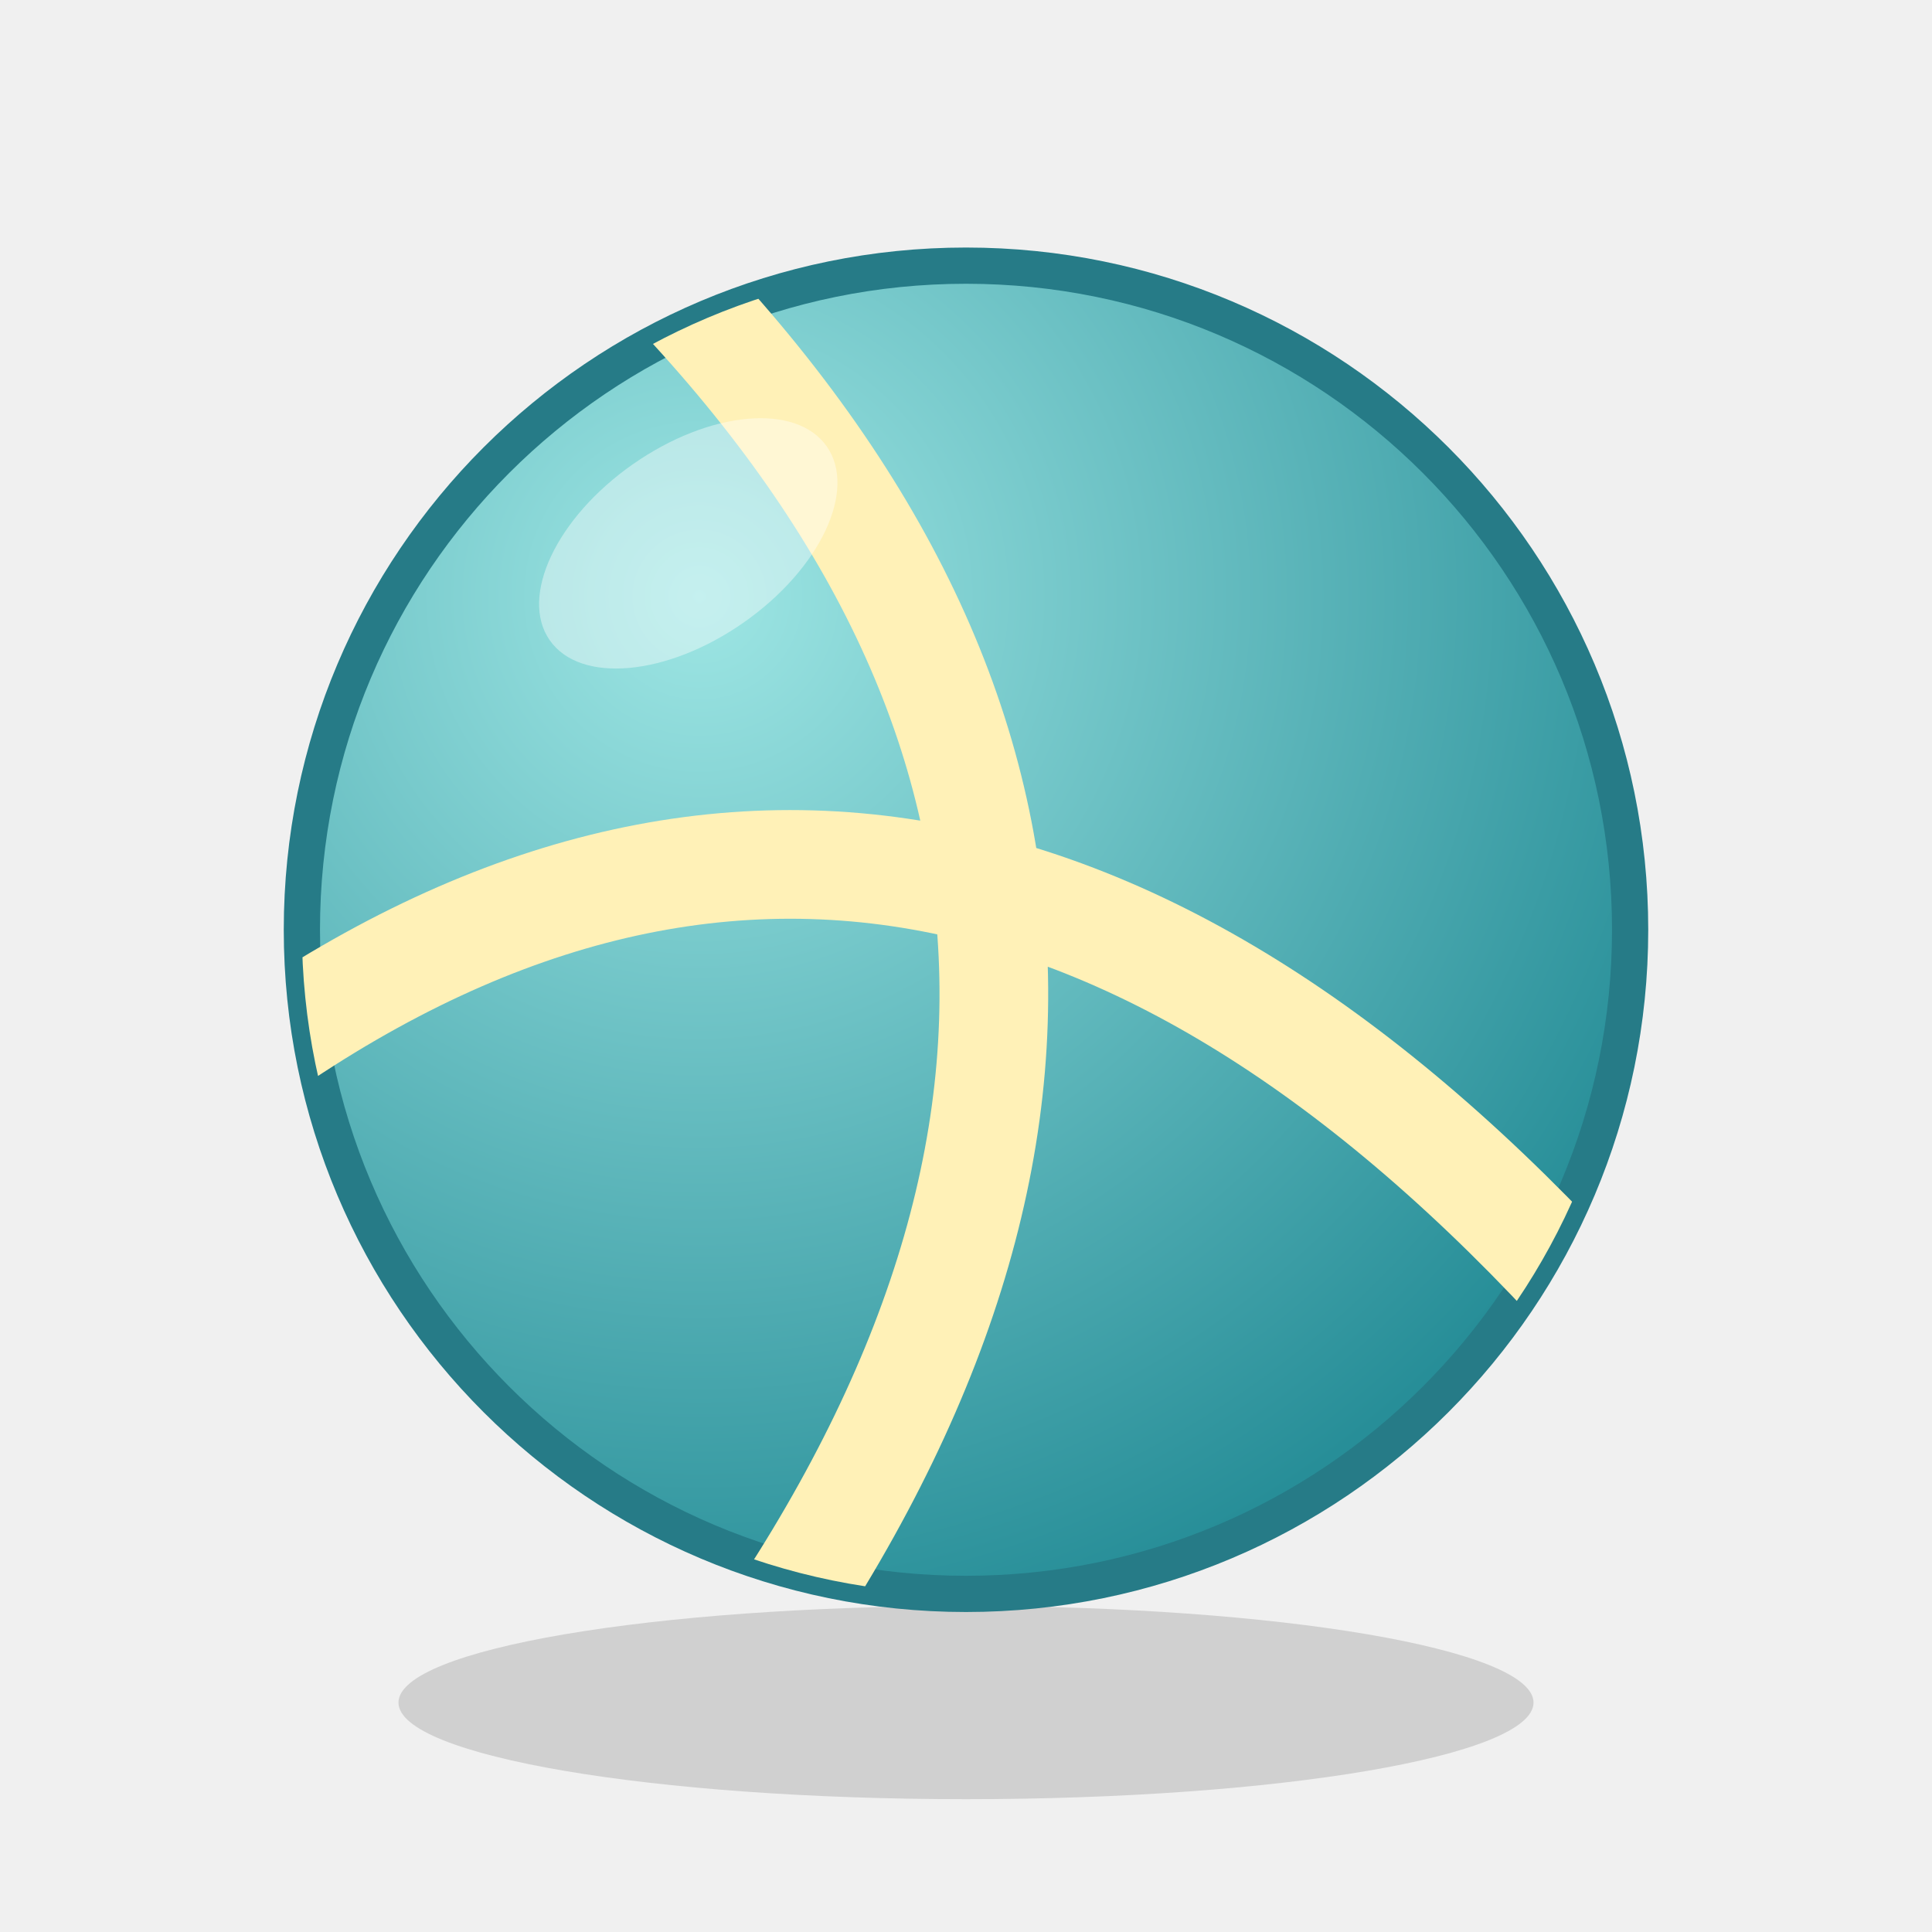
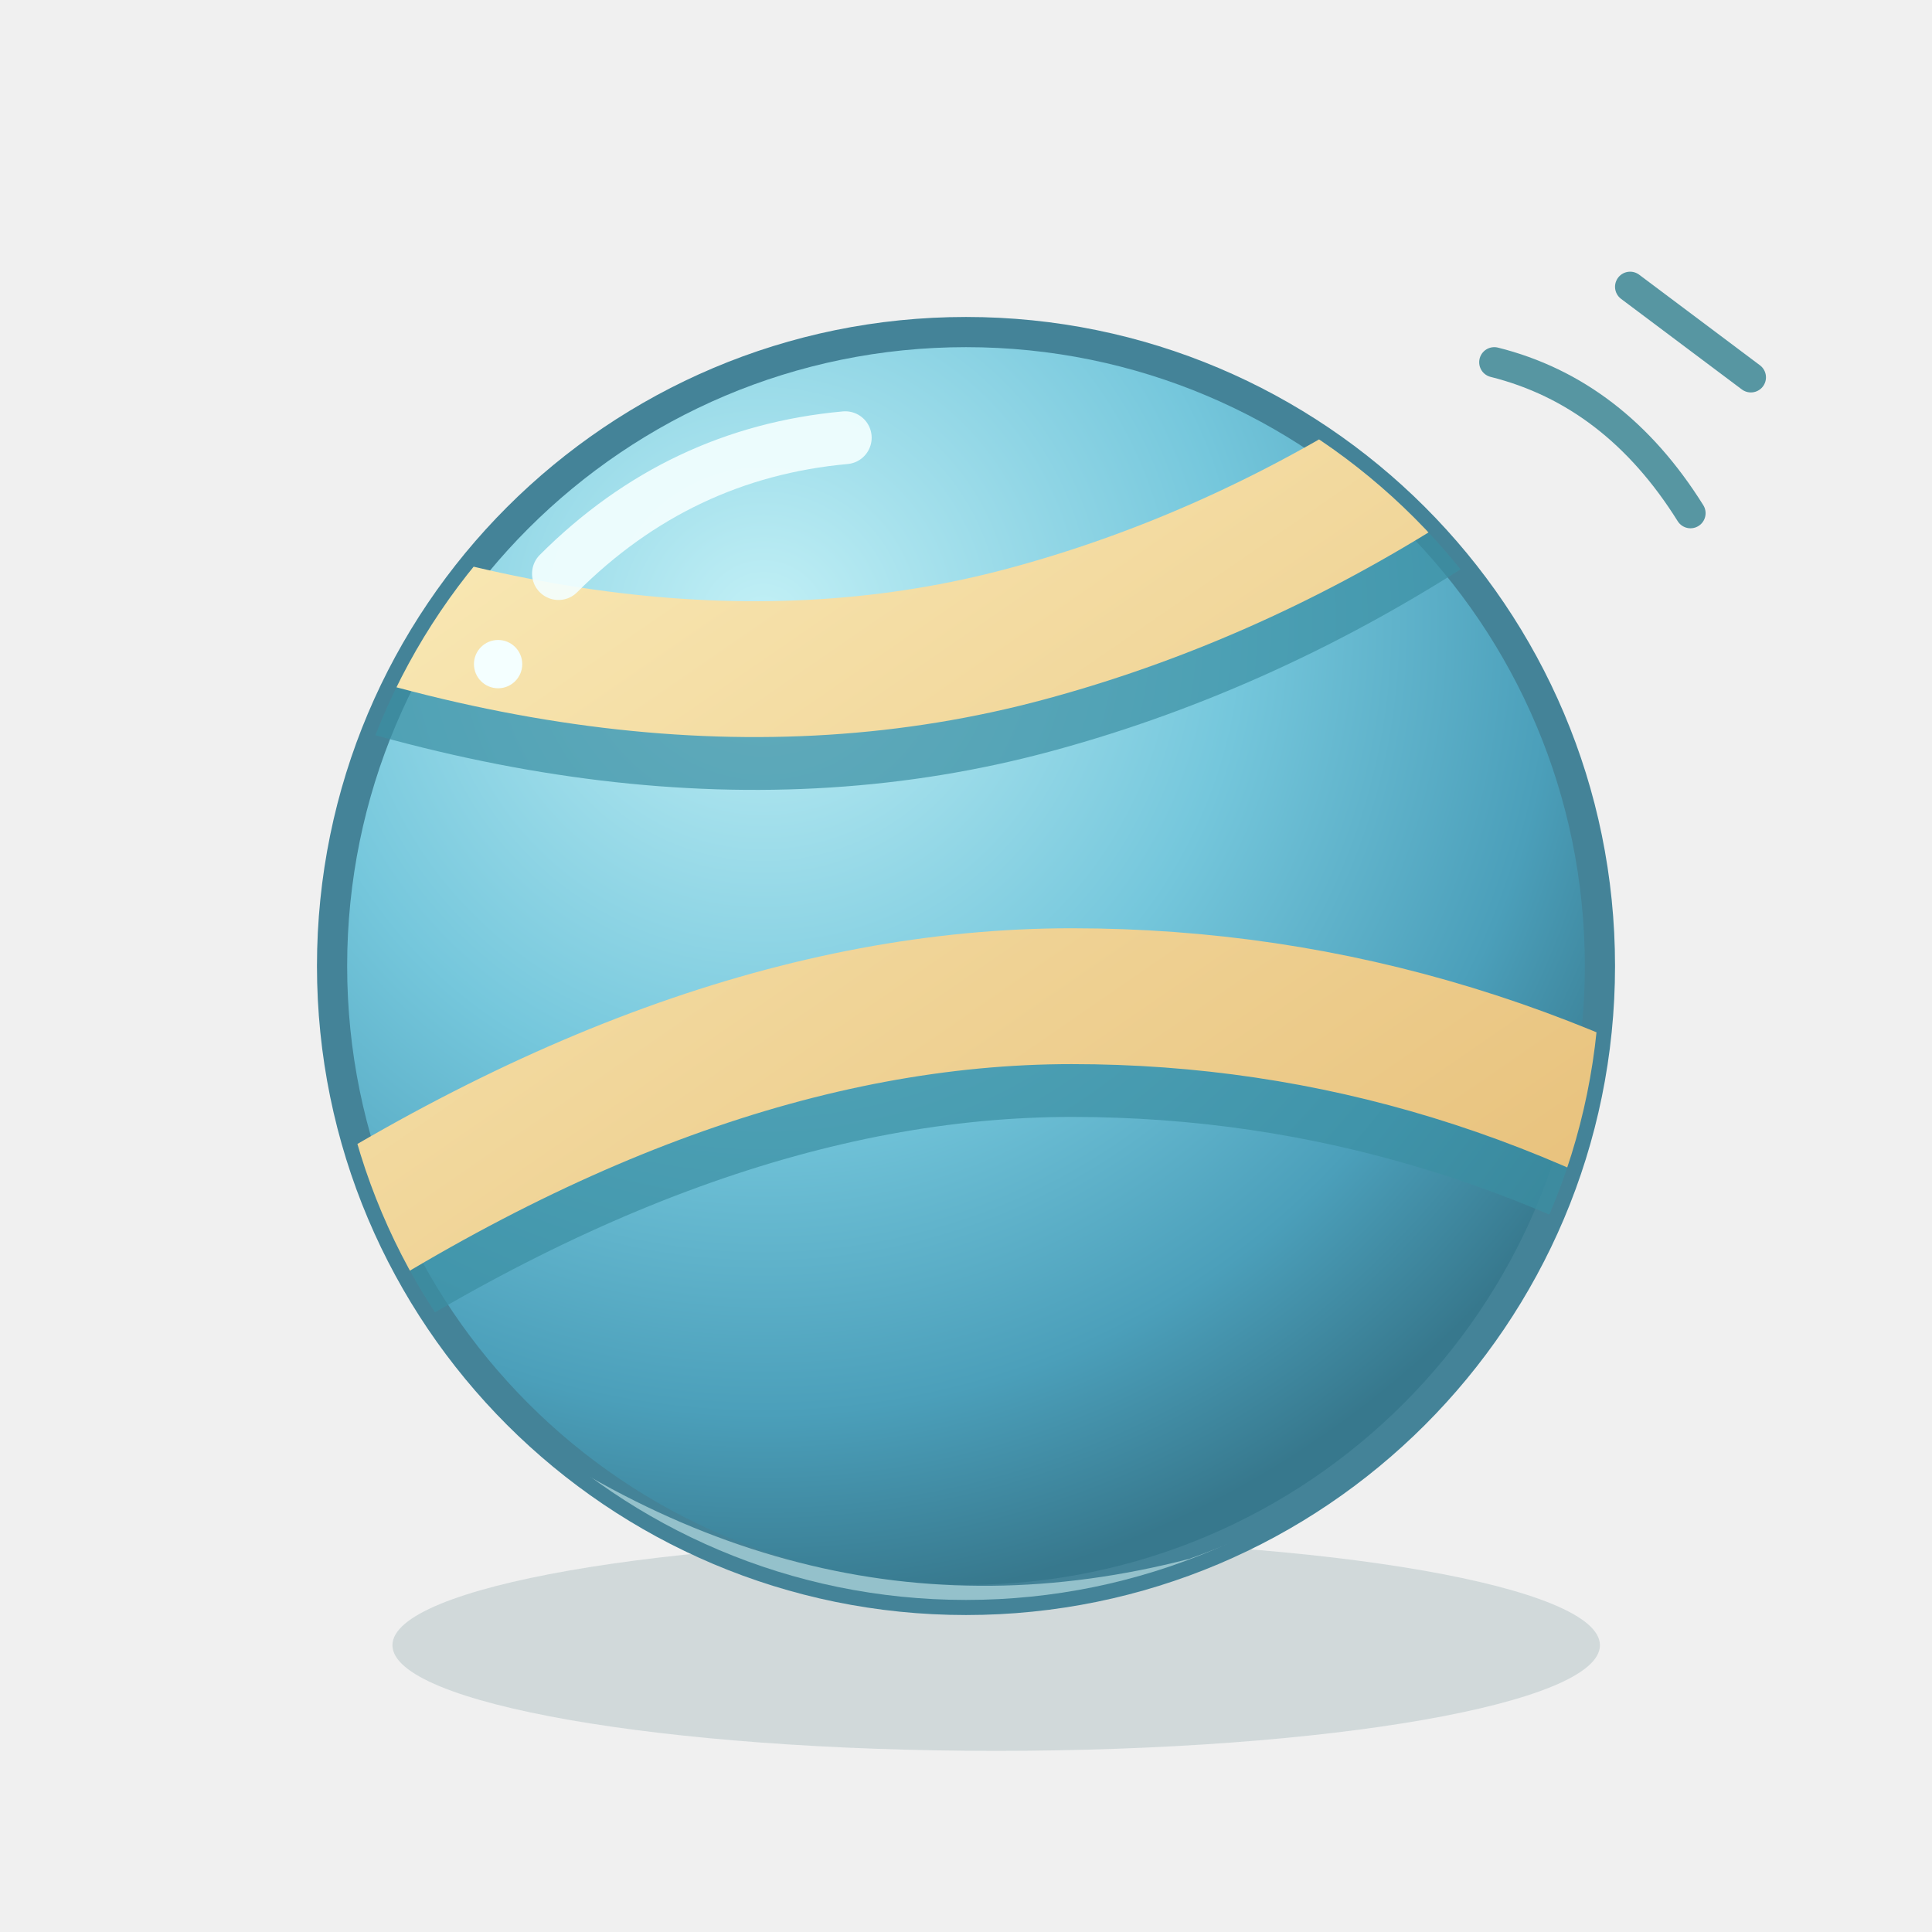
- <svg xmlns="http://www.w3.org/2000/svg" viewBox="0 0 160 160">
+ <svg xmlns="http://www.w3.org/2000/svg" viewBox="0 0 128 128">
  <defs>
-     <radialGradient id="ball" cx=".3" cy=".25" r=".8">
-       <stop stop-color="#9ee6e4" />
-       <stop offset="1" stop-color="#278e98" />
+     <radialGradient id="rubber" cx=".34" cy=".23" r=".78">
+       <stop stop-color="#c2f0f6" />
+       <stop offset=".48" stop-color="#75c7dc" />
+       <stop offset=".8" stop-color="#4b9fba" />
+       <stop offset="1" stop-color="#37788d" />
    </radialGradient>
-     <clipPath id="clip">
-       <circle cx="80" cy="77" r="55" />
+     <linearGradient id="stripe" x2="1" y2="1" gradientUnits="objectBoundingBox">
+       <stop stop-color="#fff6c8" />
+       <stop offset="1" stop-color="#e5bb73" />
+     </linearGradient>
+     <clipPath id="sphere">
+       <circle cx="64" cy="64" r="42" />
    </clipPath>
  </defs>
-   <ellipse cx="80" cy="141" rx="47" ry="8" fill="#0002" />
-   <circle cx="80" cy="77" r="55" fill="url(#ball)" stroke="#267b87" stroke-width="3" />
-   <g clip-path="url(#clip)" fill="none" stroke="#fff1b7" stroke-width="9">
-     <path d="M16 91Q75 45 132 108M49 17Q107 71 64 135" />
+   <ellipse cx="66" cy="109" rx="40" ry="7" fill="#2b6069" opacity=".16" />
+   <circle cx="64" cy="64" r="42" fill="url(#rubber)" stroke="#448398" stroke-width="2" />
+   <g clip-path="url(#sphere)">
+     <path d="M10 37q32 14 58 7t48-30M16 88q29-20 55-20t49 15" fill="none" stroke="#3b8fa2" stroke-width="12" opacity=".7" />
+     <path d="M10 35q32 14 58 7t48-30M16 86q29-20 55-20t49 15" fill="none" stroke="url(#stripe)" stroke-width="9" />
+     <path d="M28 91q24 20 51 13 14-5 24-16" stroke="#d6f4f4" stroke-width="1.5" fill="none" opacity=".55" />
  </g>
-   <ellipse cx="57" cy="45" rx="14" ry="8" fill="#fff" opacity=".4" transform="rotate(-35 57 45)" />
+   <path d="M37 38q8-8 19-9" fill="none" stroke="#f4ffff" stroke-width="3.5" stroke-linecap="round" opacity=".9" />
+   <circle cx="33" cy="44" r="1.6" fill="#f4ffff" />
+   <path d="M99 24q8 2 13 10m-4-15 8 6" fill="none" stroke="#5796a2" stroke-width="2" stroke-linecap="round" />
</svg>
